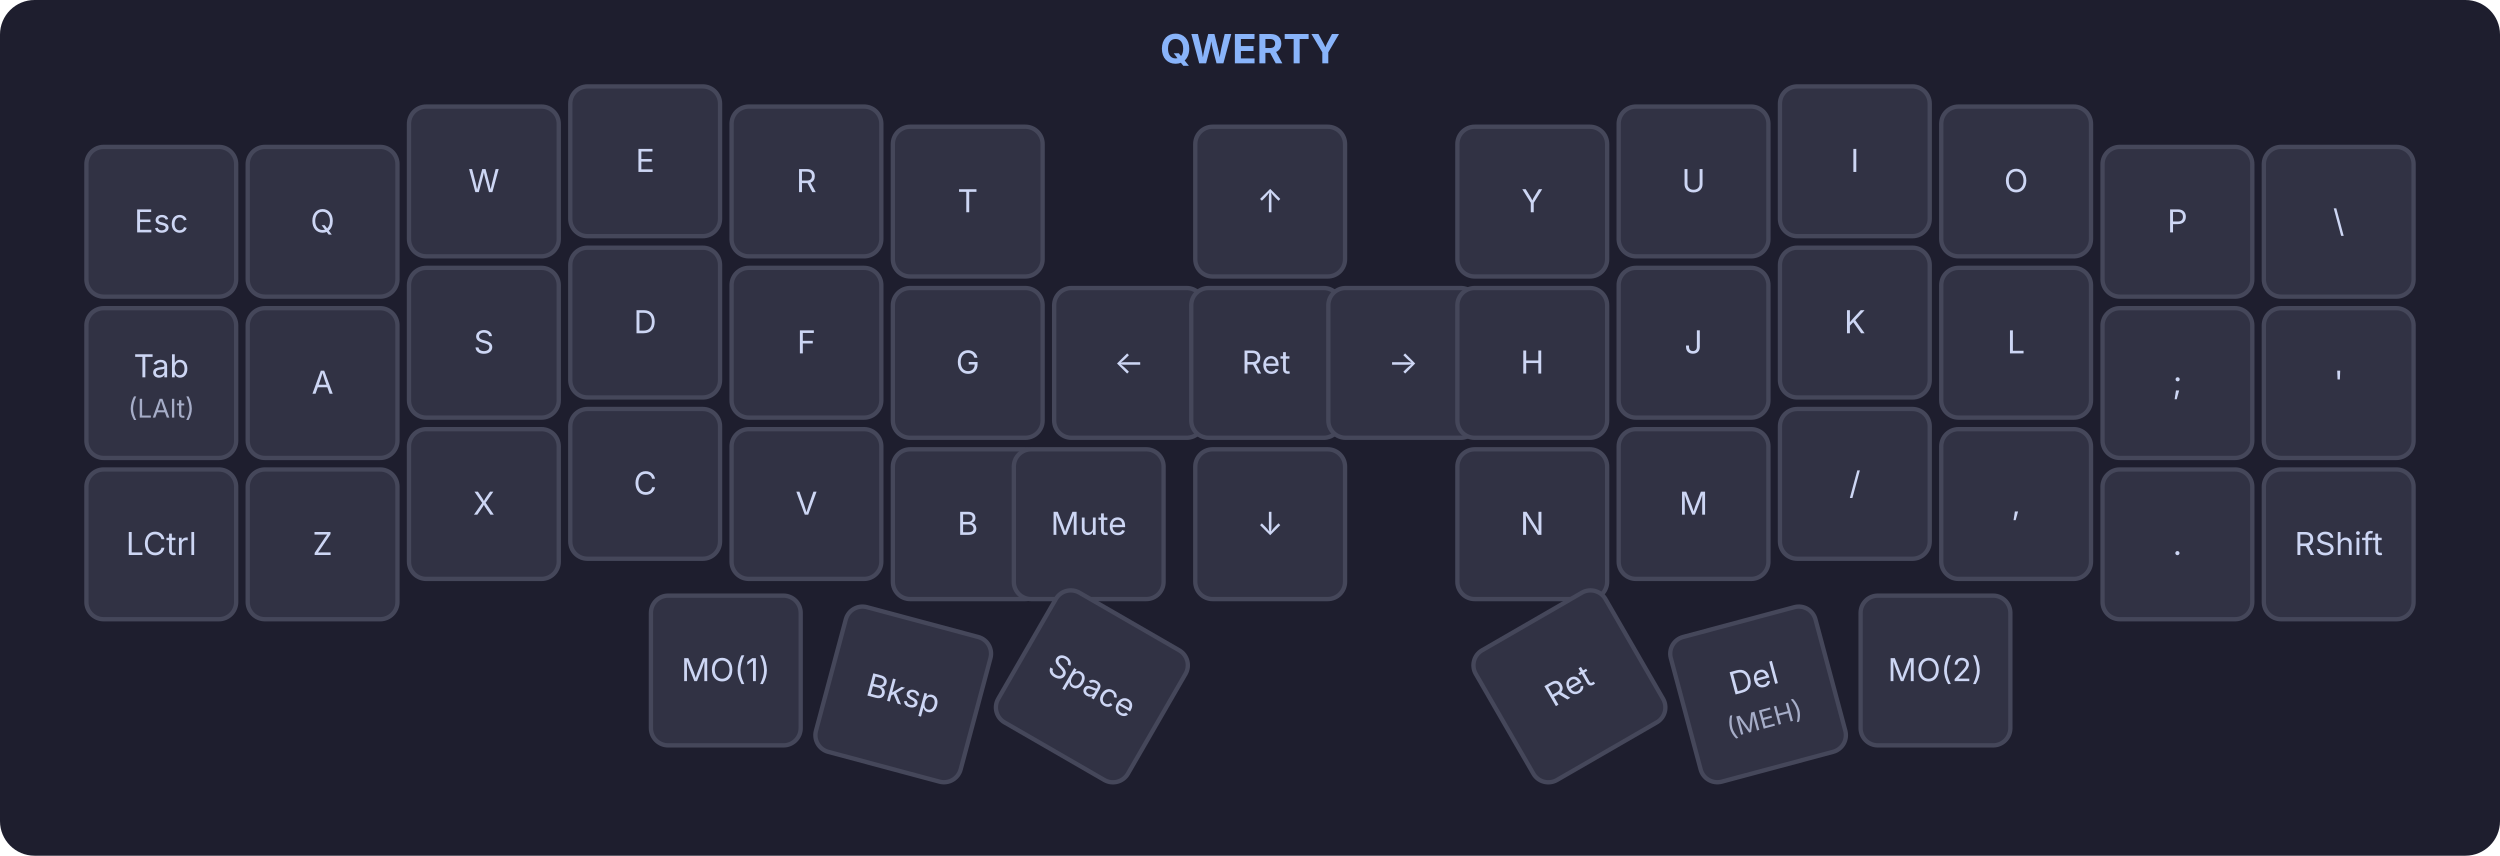
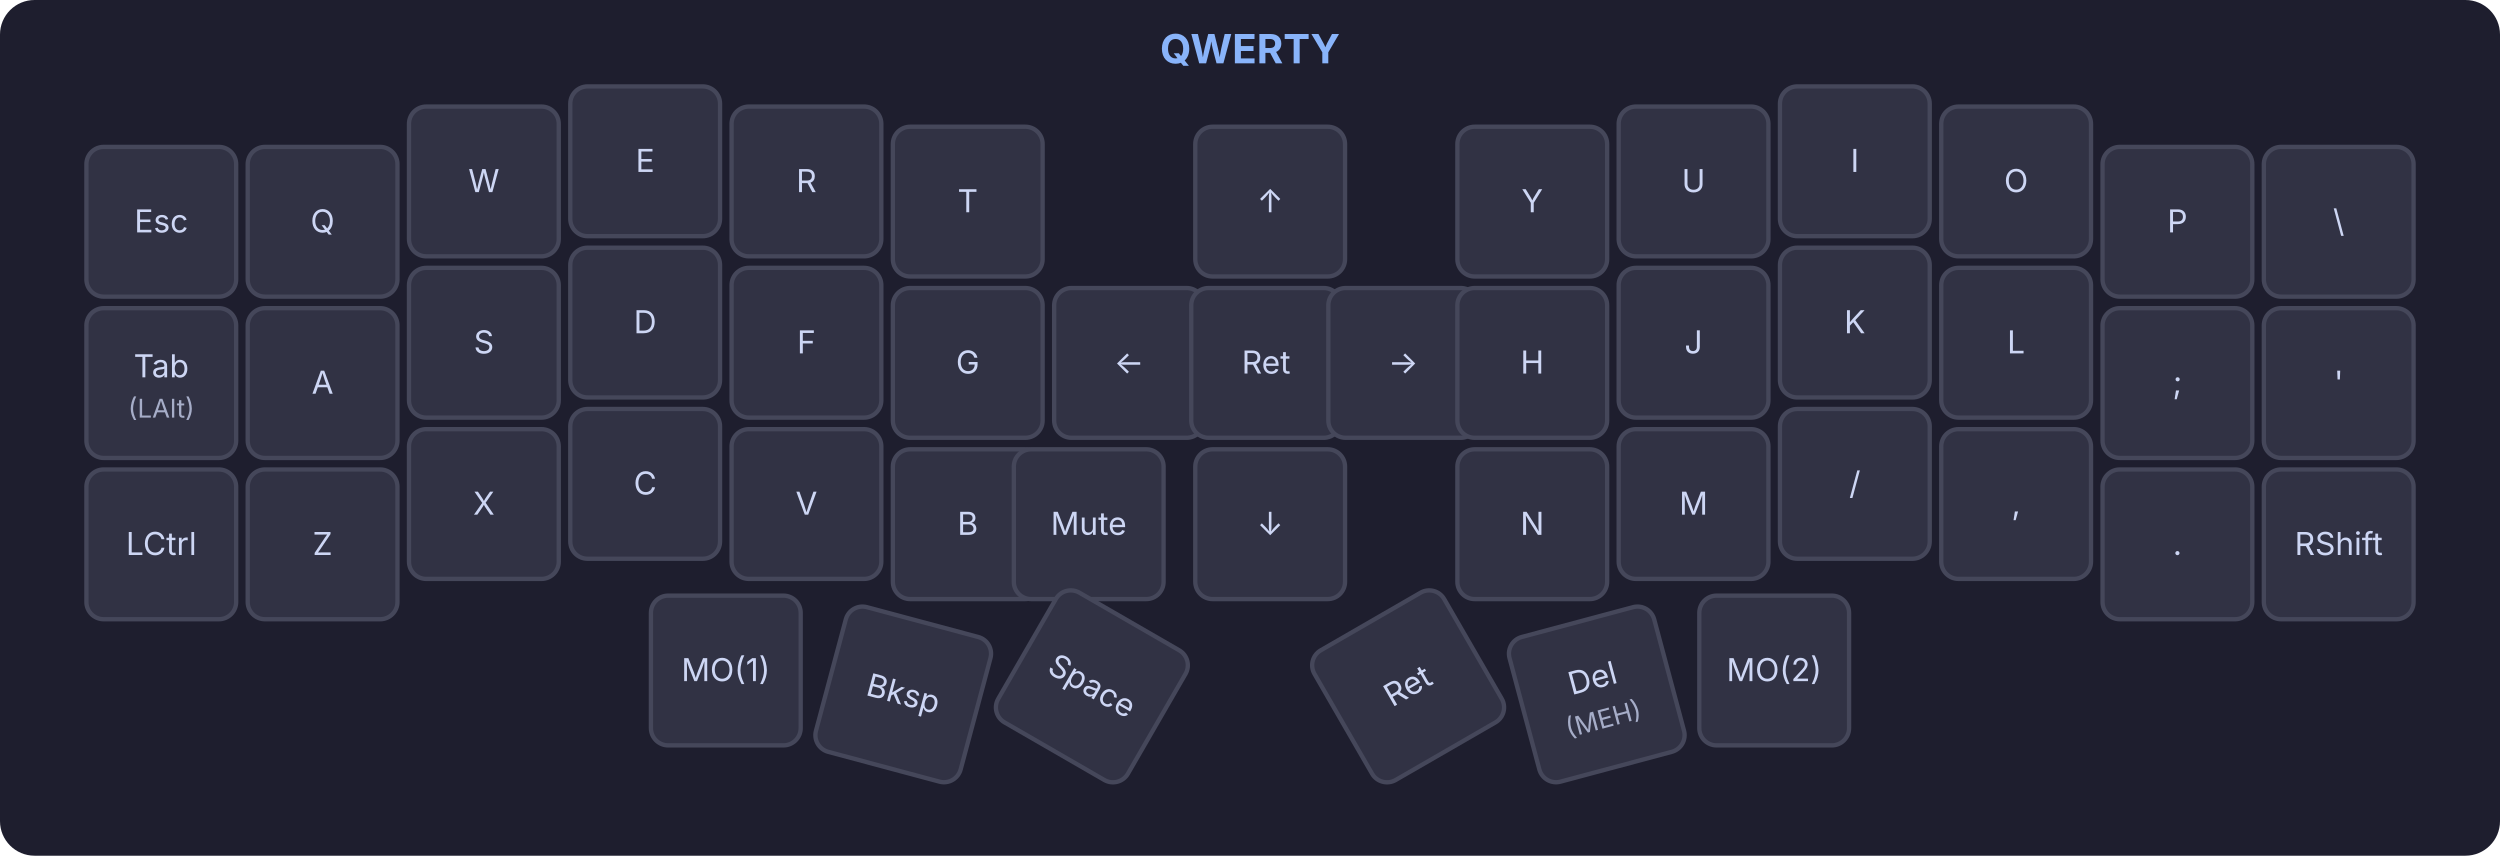
<svg xmlns="http://www.w3.org/2000/svg" viewBox="-30.0 -30.0 868.0 297.1">
  <rect x="-30.0" y="-30.0" width="868.0" height="297.1" fill="#1e1e2e" rx="12" />
  <text x="404.0" y="-8" text-anchor="middle" fill="#89b4fa" font-size="14px" font-weight="bold" font-family="Inter, SF Pro Text, Segoe UI, system-ui, sans-serif">QWERTY</text>
  <g>
    <rect x="0.0" y="21.0" width="52.0" height="52.0" rx="6" fill="#313244" stroke="#45475a" stroke-width="1.5" />
    <text x="26.0" y="50.7" text-anchor="middle" fill="#cdd6f4" font-size="11px" font-family="Inter, SF Pro Text, Segoe UI, system-ui, sans-serif">Esc</text>
  </g>
  <g>
    <rect x="56.0" y="21.0" width="52.0" height="52.0" rx="6" fill="#313244" stroke="#45475a" stroke-width="1.5" />
    <text x="82.0" y="50.7" text-anchor="middle" fill="#cdd6f4" font-size="11px" font-family="Inter, SF Pro Text, Segoe UI, system-ui, sans-serif">Q</text>
  </g>
  <g>
    <rect x="112.0" y="7.0" width="52.0" height="52.0" rx="6" fill="#313244" stroke="#45475a" stroke-width="1.5" />
    <text x="138.0" y="36.7" text-anchor="middle" fill="#cdd6f4" font-size="11px" font-family="Inter, SF Pro Text, Segoe UI, system-ui, sans-serif">W</text>
  </g>
  <g>
    <rect x="168.0" y="0.0" width="52.0" height="52.0" rx="6" fill="#313244" stroke="#45475a" stroke-width="1.5" />
    <text x="194.0" y="29.7" text-anchor="middle" fill="#cdd6f4" font-size="11px" font-family="Inter, SF Pro Text, Segoe UI, system-ui, sans-serif">E</text>
  </g>
  <g>
    <rect x="224.0" y="7.0" width="52.0" height="52.0" rx="6" fill="#313244" stroke="#45475a" stroke-width="1.5" />
    <text x="250.0" y="36.7" text-anchor="middle" fill="#cdd6f4" font-size="11px" font-family="Inter, SF Pro Text, Segoe UI, system-ui, sans-serif">R</text>
  </g>
  <g>
    <rect x="280.0" y="14.0" width="52.0" height="52.0" rx="6" fill="#313244" stroke="#45475a" stroke-width="1.5" />
    <text x="306.0" y="43.7" text-anchor="middle" fill="#cdd6f4" font-size="11px" font-family="Inter, SF Pro Text, Segoe UI, system-ui, sans-serif">T</text>
  </g>
  <g>
    <rect x="385.0" y="14.0" width="52.0" height="52.0" rx="6" fill="#313244" stroke="#45475a" stroke-width="1.5" />
    <text x="411.0" y="43.7" text-anchor="middle" fill="#cdd6f4" font-size="11px" font-family="Inter, SF Pro Text, Segoe UI, system-ui, sans-serif">↑</text>
  </g>
  <g>
    <rect x="476.0" y="14.0" width="52.0" height="52.0" rx="6" fill="#313244" stroke="#45475a" stroke-width="1.5" />
    <text x="502.0" y="43.7" text-anchor="middle" fill="#cdd6f4" font-size="11px" font-family="Inter, SF Pro Text, Segoe UI, system-ui, sans-serif">Y</text>
  </g>
  <g>
    <rect x="532.0" y="7.0" width="52.0" height="52.0" rx="6" fill="#313244" stroke="#45475a" stroke-width="1.5" />
    <text x="558.0" y="36.7" text-anchor="middle" fill="#cdd6f4" font-size="11px" font-family="Inter, SF Pro Text, Segoe UI, system-ui, sans-serif">U</text>
  </g>
  <g>
    <rect x="588.0" y="0.0" width="52.0" height="52.0" rx="6" fill="#313244" stroke="#45475a" stroke-width="1.5" />
    <text x="614.0" y="29.7" text-anchor="middle" fill="#cdd6f4" font-size="11px" font-family="Inter, SF Pro Text, Segoe UI, system-ui, sans-serif">I</text>
  </g>
  <g>
    <rect x="644.0" y="7.0" width="52.0" height="52.0" rx="6" fill="#313244" stroke="#45475a" stroke-width="1.5" />
    <text x="670.0" y="36.7" text-anchor="middle" fill="#cdd6f4" font-size="11px" font-family="Inter, SF Pro Text, Segoe UI, system-ui, sans-serif">O</text>
  </g>
  <g>
    <rect x="700.0" y="21.0" width="52.0" height="52.0" rx="6" fill="#313244" stroke="#45475a" stroke-width="1.5" />
    <text x="726.0" y="50.7" text-anchor="middle" fill="#cdd6f4" font-size="11px" font-family="Inter, SF Pro Text, Segoe UI, system-ui, sans-serif">P</text>
  </g>
  <g>
    <rect x="756.0" y="21.0" width="52.0" height="52.0" rx="6" fill="#313244" stroke="#45475a" stroke-width="1.5" />
    <text x="782.0" y="50.7" text-anchor="middle" fill="#cdd6f4" font-size="11px" font-family="Inter, SF Pro Text, Segoe UI, system-ui, sans-serif">\</text>
  </g>
  <g>
    <rect x="0.0" y="77.0" width="52.0" height="52.0" rx="6" fill="#313244" stroke="#45475a" stroke-width="1.5" />
    <text x="26.0" y="101.0" text-anchor="middle" fill="#cdd6f4" font-size="11px" font-family="Inter, SF Pro Text, Segoe UI, system-ui, sans-serif">Tab</text>
    <text x="26.0" y="115.0" text-anchor="middle" fill="#a6adc8" font-size="9px" font-family="Inter, SF Pro Text, Segoe UI, system-ui, sans-serif">(LAlt)</text>
  </g>
  <g>
    <rect x="56.0" y="77.0" width="52.0" height="52.0" rx="6" fill="#313244" stroke="#45475a" stroke-width="1.5" />
    <text x="82.0" y="106.7" text-anchor="middle" fill="#cdd6f4" font-size="11px" font-family="Inter, SF Pro Text, Segoe UI, system-ui, sans-serif">A</text>
  </g>
  <g>
    <rect x="112.0" y="63.0" width="52.0" height="52.0" rx="6" fill="#313244" stroke="#45475a" stroke-width="1.5" />
    <text x="138.0" y="92.7" text-anchor="middle" fill="#cdd6f4" font-size="11px" font-family="Inter, SF Pro Text, Segoe UI, system-ui, sans-serif">S</text>
  </g>
  <g>
    <rect x="168.0" y="56.0" width="52.0" height="52.0" rx="6" fill="#313244" stroke="#45475a" stroke-width="1.5" />
    <text x="194.0" y="85.7" text-anchor="middle" fill="#cdd6f4" font-size="11px" font-family="Inter, SF Pro Text, Segoe UI, system-ui, sans-serif">D</text>
  </g>
  <g>
    <rect x="224.0" y="63.0" width="52.0" height="52.0" rx="6" fill="#313244" stroke="#45475a" stroke-width="1.5" />
    <text x="250.0" y="92.7" text-anchor="middle" fill="#cdd6f4" font-size="11px" font-family="Inter, SF Pro Text, Segoe UI, system-ui, sans-serif">F</text>
  </g>
  <g>
    <rect x="280.0" y="70.0" width="52.0" height="52.0" rx="6" fill="#313244" stroke="#45475a" stroke-width="1.5" />
    <text x="306.0" y="99.7" text-anchor="middle" fill="#cdd6f4" font-size="11px" font-family="Inter, SF Pro Text, Segoe UI, system-ui, sans-serif">G</text>
  </g>
  <g>
    <rect x="336.0" y="70.0" width="52.0" height="52.0" rx="6" fill="#313244" stroke="#45475a" stroke-width="1.5" />
    <text x="362.0" y="99.7" text-anchor="middle" fill="#cdd6f4" font-size="11px" font-family="Inter, SF Pro Text, Segoe UI, system-ui, sans-serif">←</text>
  </g>
  <g>
    <rect x="383.6" y="70.0" width="52.0" height="52.0" rx="6" fill="#313244" stroke="#45475a" stroke-width="1.5" />
    <text x="409.6" y="99.7" text-anchor="middle" fill="#cdd6f4" font-size="11px" font-family="Inter, SF Pro Text, Segoe UI, system-ui, sans-serif">Ret</text>
  </g>
  <g>
    <rect x="431.2" y="70.0" width="52.0" height="52.0" rx="6" fill="#313244" stroke="#45475a" stroke-width="1.5" />
    <text x="457.2" y="99.7" text-anchor="middle" fill="#cdd6f4" font-size="11px" font-family="Inter, SF Pro Text, Segoe UI, system-ui, sans-serif">→</text>
  </g>
  <g>
    <rect x="476.0" y="70.0" width="52.0" height="52.0" rx="6" fill="#313244" stroke="#45475a" stroke-width="1.5" />
    <text x="502.0" y="99.7" text-anchor="middle" fill="#cdd6f4" font-size="11px" font-family="Inter, SF Pro Text, Segoe UI, system-ui, sans-serif">H</text>
  </g>
  <g>
    <rect x="532.0" y="63.0" width="52.0" height="52.0" rx="6" fill="#313244" stroke="#45475a" stroke-width="1.5" />
    <text x="558.0" y="92.7" text-anchor="middle" fill="#cdd6f4" font-size="11px" font-family="Inter, SF Pro Text, Segoe UI, system-ui, sans-serif">J</text>
  </g>
  <g>
    <rect x="588.0" y="56.0" width="52.0" height="52.0" rx="6" fill="#313244" stroke="#45475a" stroke-width="1.5" />
    <text x="614.0" y="85.7" text-anchor="middle" fill="#cdd6f4" font-size="11px" font-family="Inter, SF Pro Text, Segoe UI, system-ui, sans-serif">K</text>
  </g>
  <g>
    <rect x="644.0" y="63.0" width="52.0" height="52.0" rx="6" fill="#313244" stroke="#45475a" stroke-width="1.5" />
    <text x="670.0" y="92.7" text-anchor="middle" fill="#cdd6f4" font-size="11px" font-family="Inter, SF Pro Text, Segoe UI, system-ui, sans-serif">L</text>
  </g>
  <g>
    <rect x="700.0" y="77.0" width="52.0" height="52.0" rx="6" fill="#313244" stroke="#45475a" stroke-width="1.5" />
    <text x="726.0" y="106.7" text-anchor="middle" fill="#cdd6f4" font-size="11px" font-family="Inter, SF Pro Text, Segoe UI, system-ui, sans-serif">;</text>
  </g>
  <g>
    <rect x="756.0" y="77.0" width="52.0" height="52.0" rx="6" fill="#313244" stroke="#45475a" stroke-width="1.5" />
    <text x="782.0" y="106.7" text-anchor="middle" fill="#cdd6f4" font-size="11px" font-family="Inter, SF Pro Text, Segoe UI, system-ui, sans-serif">'</text>
  </g>
  <g>
    <rect x="0.0" y="133.0" width="52.0" height="52.0" rx="6" fill="#313244" stroke="#45475a" stroke-width="1.5" />
    <text x="26.0" y="162.7" text-anchor="middle" fill="#cdd6f4" font-size="11px" font-family="Inter, SF Pro Text, Segoe UI, system-ui, sans-serif">LCtrl</text>
  </g>
  <g>
    <rect x="56.0" y="133.0" width="52.0" height="52.0" rx="6" fill="#313244" stroke="#45475a" stroke-width="1.5" />
    <text x="82.0" y="162.7" text-anchor="middle" fill="#cdd6f4" font-size="11px" font-family="Inter, SF Pro Text, Segoe UI, system-ui, sans-serif">Z</text>
  </g>
  <g>
    <rect x="112.0" y="119.0" width="52.0" height="52.0" rx="6" fill="#313244" stroke="#45475a" stroke-width="1.5" />
    <text x="138.0" y="148.7" text-anchor="middle" fill="#cdd6f4" font-size="11px" font-family="Inter, SF Pro Text, Segoe UI, system-ui, sans-serif">X</text>
  </g>
  <g>
    <rect x="168.0" y="112.0" width="52.0" height="52.0" rx="6" fill="#313244" stroke="#45475a" stroke-width="1.5" />
    <text x="194.0" y="141.7" text-anchor="middle" fill="#cdd6f4" font-size="11px" font-family="Inter, SF Pro Text, Segoe UI, system-ui, sans-serif">C</text>
  </g>
  <g>
    <rect x="224.0" y="119.0" width="52.0" height="52.0" rx="6" fill="#313244" stroke="#45475a" stroke-width="1.5" />
    <text x="250.0" y="148.7" text-anchor="middle" fill="#cdd6f4" font-size="11px" font-family="Inter, SF Pro Text, Segoe UI, system-ui, sans-serif">V</text>
  </g>
  <g>
    <rect x="280.0" y="126.0" width="52.0" height="52.0" rx="6" fill="#313244" stroke="#45475a" stroke-width="1.5" />
    <text x="306.0" y="155.7" text-anchor="middle" fill="#cdd6f4" font-size="11px" font-family="Inter, SF Pro Text, Segoe UI, system-ui, sans-serif">B</text>
  </g>
  <g>
    <rect x="322.0" y="126.0" width="52.0" height="52.0" rx="6" fill="#313244" stroke="#45475a" stroke-width="1.5" />
    <text x="348.0" y="155.7" text-anchor="middle" fill="#cdd6f4" font-size="11px" font-family="Inter, SF Pro Text, Segoe UI, system-ui, sans-serif">Mute</text>
  </g>
  <g>
    <rect x="385.0" y="126.0" width="52.0" height="52.0" rx="6" fill="#313244" stroke="#45475a" stroke-width="1.5" />
    <text x="411.0" y="155.7" text-anchor="middle" fill="#cdd6f4" font-size="11px" font-family="Inter, SF Pro Text, Segoe UI, system-ui, sans-serif">↓</text>
  </g>
  <g>
    <rect x="476.0" y="126.0" width="52.0" height="52.0" rx="6" fill="#313244" stroke="#45475a" stroke-width="1.5" />
    <text x="502.0" y="155.7" text-anchor="middle" fill="#cdd6f4" font-size="11px" font-family="Inter, SF Pro Text, Segoe UI, system-ui, sans-serif">N</text>
  </g>
  <g>
    <rect x="532.0" y="119.0" width="52.0" height="52.0" rx="6" fill="#313244" stroke="#45475a" stroke-width="1.5" />
    <text x="558.0" y="148.7" text-anchor="middle" fill="#cdd6f4" font-size="11px" font-family="Inter, SF Pro Text, Segoe UI, system-ui, sans-serif">M</text>
  </g>
  <g>
    <rect x="588.0" y="112.0" width="52.0" height="52.0" rx="6" fill="#313244" stroke="#45475a" stroke-width="1.5" />
    <text x="614.0" y="141.7" text-anchor="middle" fill="#cdd6f4" font-size="11px" font-family="Inter, SF Pro Text, Segoe UI, system-ui, sans-serif">/</text>
  </g>
  <g>
    <rect x="644.0" y="119.0" width="52.0" height="52.0" rx="6" fill="#313244" stroke="#45475a" stroke-width="1.5" />
    <text x="670.0" y="148.7" text-anchor="middle" fill="#cdd6f4" font-size="11px" font-family="Inter, SF Pro Text, Segoe UI, system-ui, sans-serif">,</text>
  </g>
  <g>
    <rect x="700.0" y="133.0" width="52.0" height="52.0" rx="6" fill="#313244" stroke="#45475a" stroke-width="1.5" />
    <text x="726.0" y="162.7" text-anchor="middle" fill="#cdd6f4" font-size="11px" font-family="Inter, SF Pro Text, Segoe UI, system-ui, sans-serif">.</text>
  </g>
  <g>
    <rect x="756.0" y="133.0" width="52.0" height="52.0" rx="6" fill="#313244" stroke="#45475a" stroke-width="1.5" />
    <text x="782.0" y="162.7" text-anchor="middle" fill="#cdd6f4" font-size="11px" font-family="Inter, SF Pro Text, Segoe UI, system-ui, sans-serif">RShift</text>
  </g>
  <g>
    <rect x="196.0" y="176.8" width="52.0" height="52.0" rx="6" fill="#313244" stroke="#45475a" stroke-width="1.5" />
    <text x="222.0" y="206.5" text-anchor="middle" fill="#cdd6f4" font-size="11px" font-family="Inter, SF Pro Text, Segoe UI, system-ui, sans-serif">MO(1)</text>
  </g>
  <g transform="rotate(15.0 283.6 211.1)">
    <rect x="257.6" y="185.1" width="52.0" height="52.0" rx="6" fill="#313244" stroke="#45475a" stroke-width="1.5" />
    <text x="283.6" y="214.7" text-anchor="middle" fill="#cdd6f4" font-size="11px" font-family="Inter, SF Pro Text, Segoe UI, system-ui, sans-serif">Bksp</text>
  </g>
  <g transform="rotate(30.0 349.1 208.3)">
    <rect x="323.1" y="182.3" width="52.0" height="52.0" rx="6" fill="#313244" stroke="#45475a" stroke-width="1.5" />
    <text x="349.1" y="211.9" text-anchor="middle" fill="#cdd6f4" font-size="11px" font-family="Inter, SF Pro Text, Segoe UI, system-ui, sans-serif">Space</text>
  </g>
-   <g transform="rotate(-30.0 514.9 208.3)">
-     <rect x="488.9" y="182.3" width="52.0" height="52.0" rx="6" fill="#313244" stroke="#45475a" stroke-width="1.5" />
-     <text x="514.9" y="211.9" text-anchor="middle" fill="#cdd6f4" font-size="11px" font-family="Inter, SF Pro Text, Segoe UI, system-ui, sans-serif">Ret</text>
+   <g transform="rotate(-30.0 458.9 208.3)">
+     <rect x="432.9" y="182.3" width="52.0" height="52.0" rx="6" fill="#313244" stroke="#45475a" stroke-width="1.5" />
+     <text x="458.9" y="211.9" text-anchor="middle" fill="#cdd6f4" font-size="11px" font-family="Inter, SF Pro Text, Segoe UI, system-ui, sans-serif">Ret</text>
  </g>
-   <g transform="rotate(-15.0 580.4 211.1)">
-     <rect x="554.4" y="185.1" width="52.0" height="52.0" rx="6" fill="#313244" stroke="#45475a" stroke-width="1.5" />
-     <text x="580.4" y="209.1" text-anchor="middle" fill="#cdd6f4" font-size="11px" font-family="Inter, SF Pro Text, Segoe UI, system-ui, sans-serif">Del</text>
-     <text x="580.4" y="223.1" text-anchor="middle" fill="#a6adc8" font-size="9px" font-family="Inter, SF Pro Text, Segoe UI, system-ui, sans-serif">(MEH)</text>
+   <g transform="rotate(-15.0 524.4 211.1)">
+     <rect x="498.4" y="185.1" width="52.0" height="52.0" rx="6" fill="#313244" stroke="#45475a" stroke-width="1.5" />
+     <text x="524.4" y="209.1" text-anchor="middle" fill="#cdd6f4" font-size="11px" font-family="Inter, SF Pro Text, Segoe UI, system-ui, sans-serif">Del</text>
+     <text x="524.4" y="223.1" text-anchor="middle" fill="#a6adc8" font-size="9px" font-family="Inter, SF Pro Text, Segoe UI, system-ui, sans-serif">(MEH)</text>
  </g>
  <g>
-     <rect x="616.0" y="176.8" width="52.0" height="52.0" rx="6" fill="#313244" stroke="#45475a" stroke-width="1.5" />
-     <text x="642.0" y="206.5" text-anchor="middle" fill="#cdd6f4" font-size="11px" font-family="Inter, SF Pro Text, Segoe UI, system-ui, sans-serif">MO(2)</text>
+     <rect x="560.0" y="176.8" width="52.0" height="52.0" rx="6" fill="#313244" stroke="#45475a" stroke-width="1.5" />
+     <text x="586.0" y="206.5" text-anchor="middle" fill="#cdd6f4" font-size="11px" font-family="Inter, SF Pro Text, Segoe UI, system-ui, sans-serif">MO(2)</text>
  </g>
</svg>
